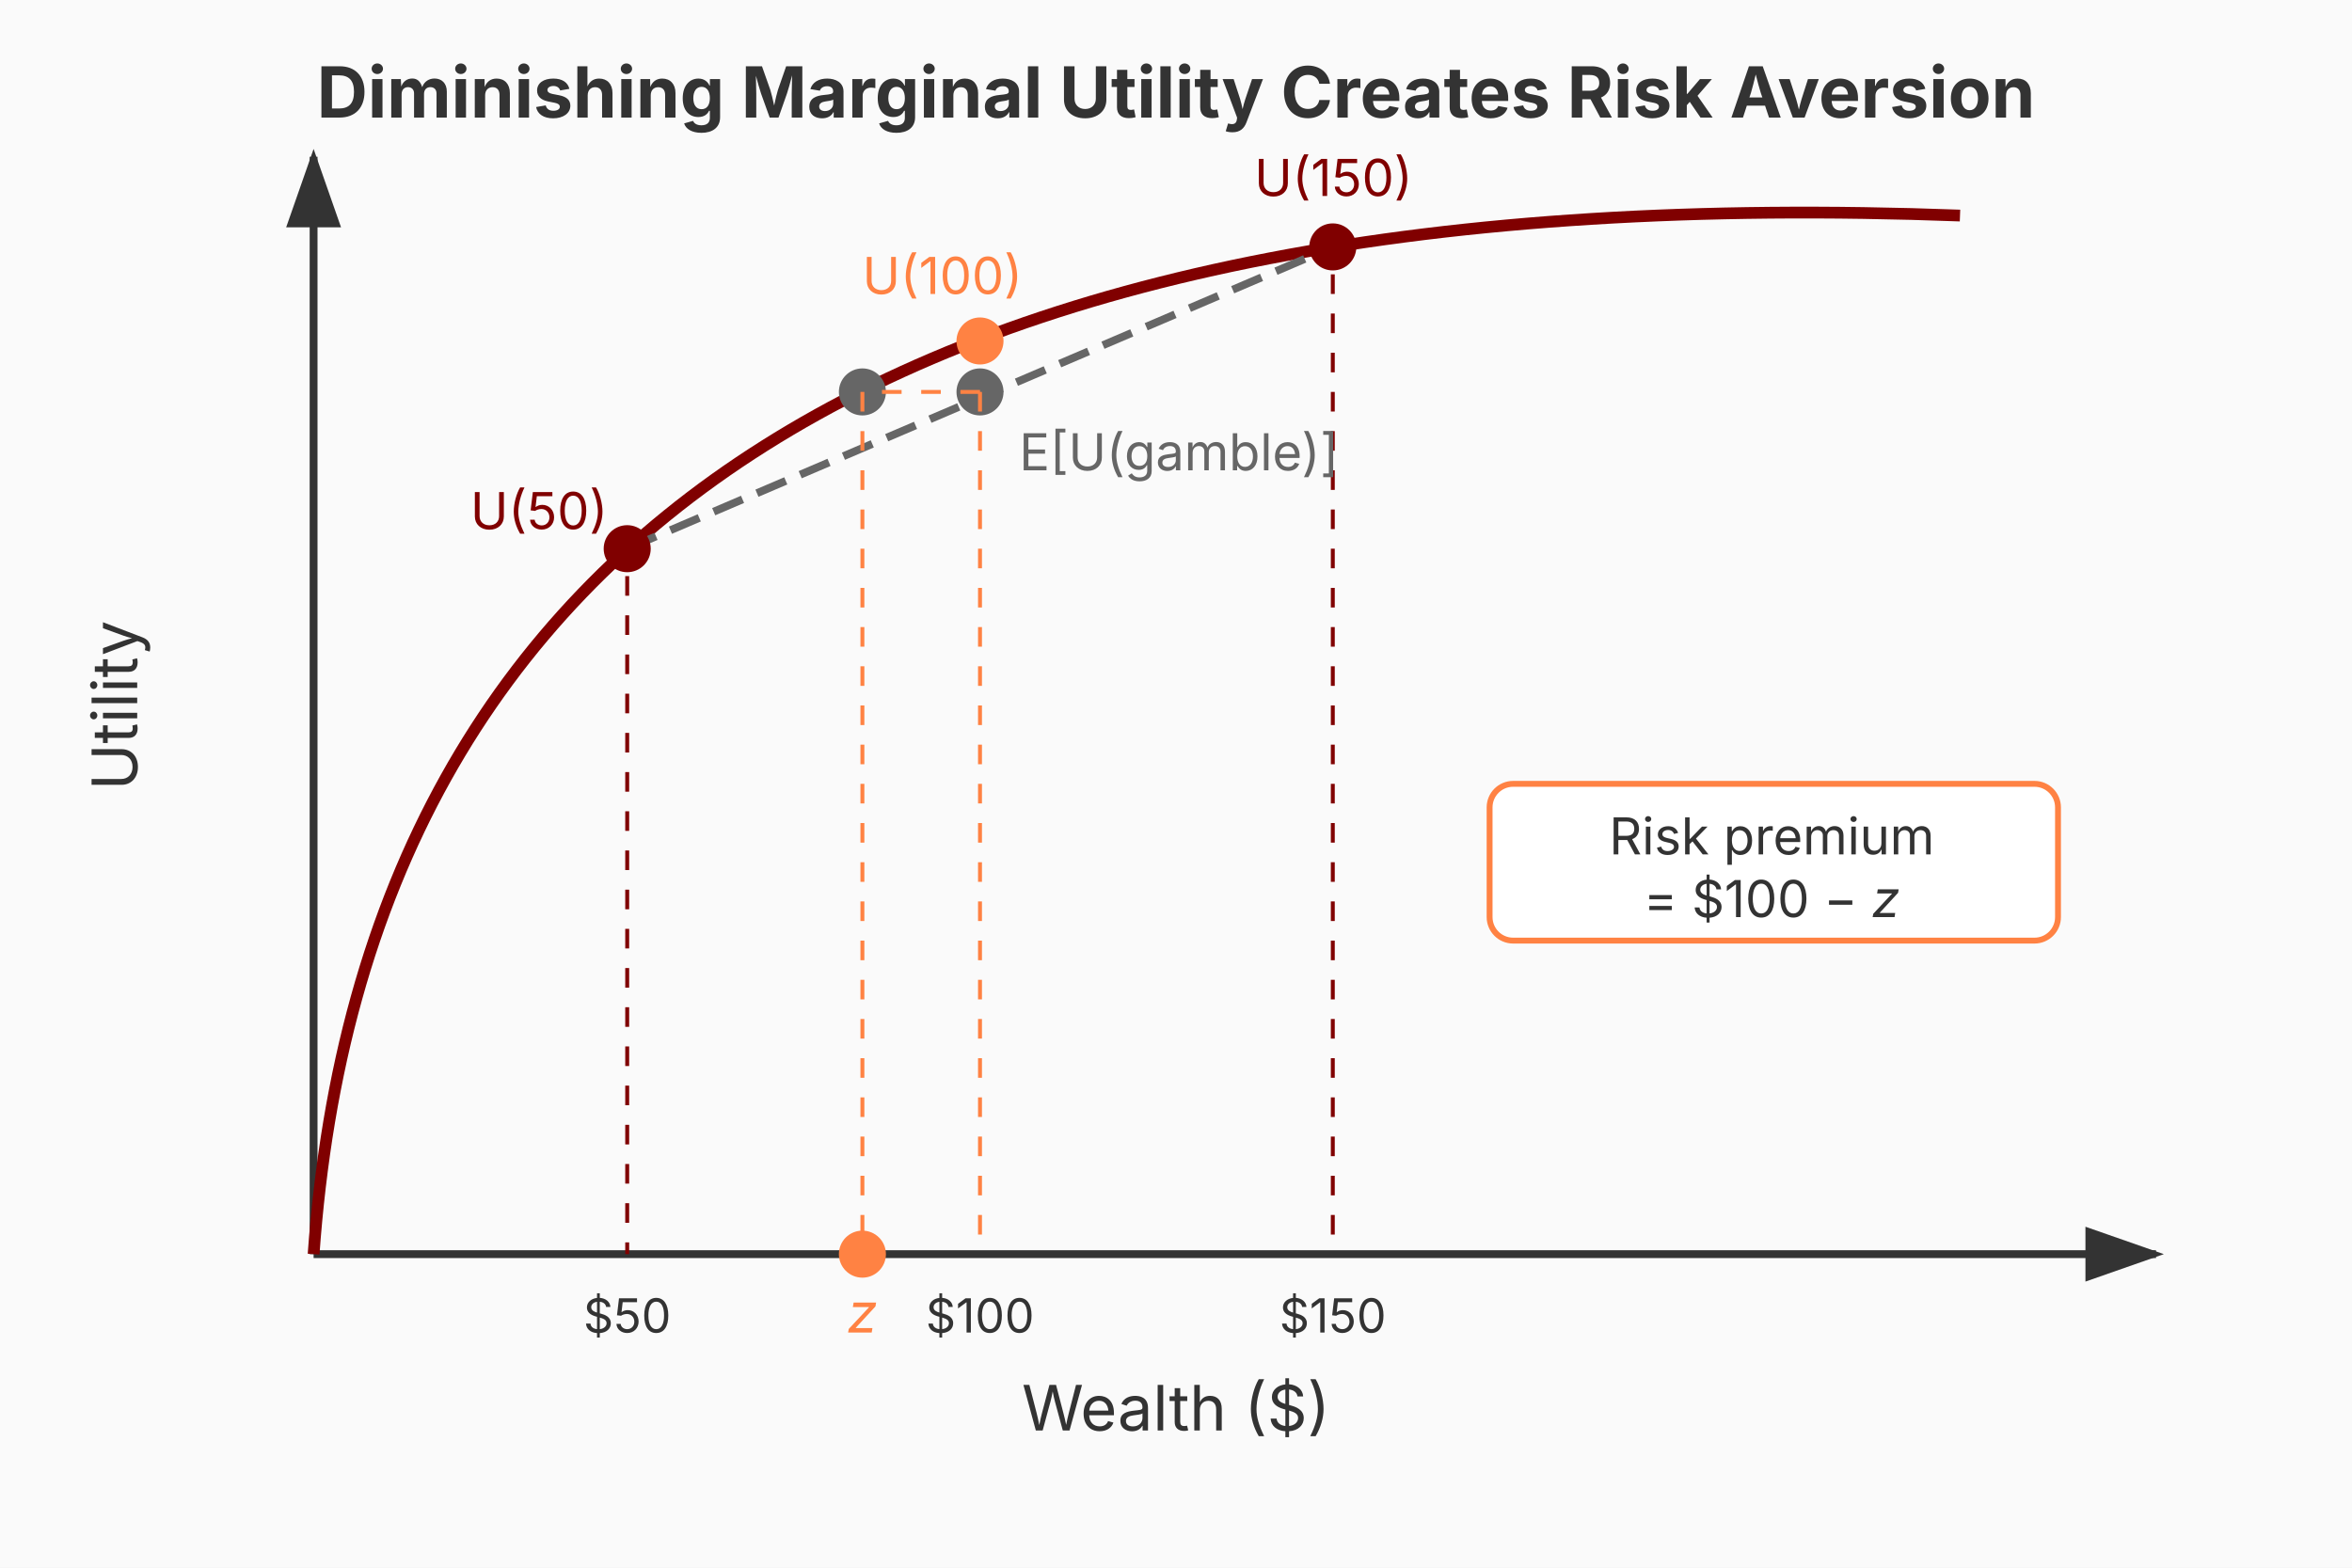
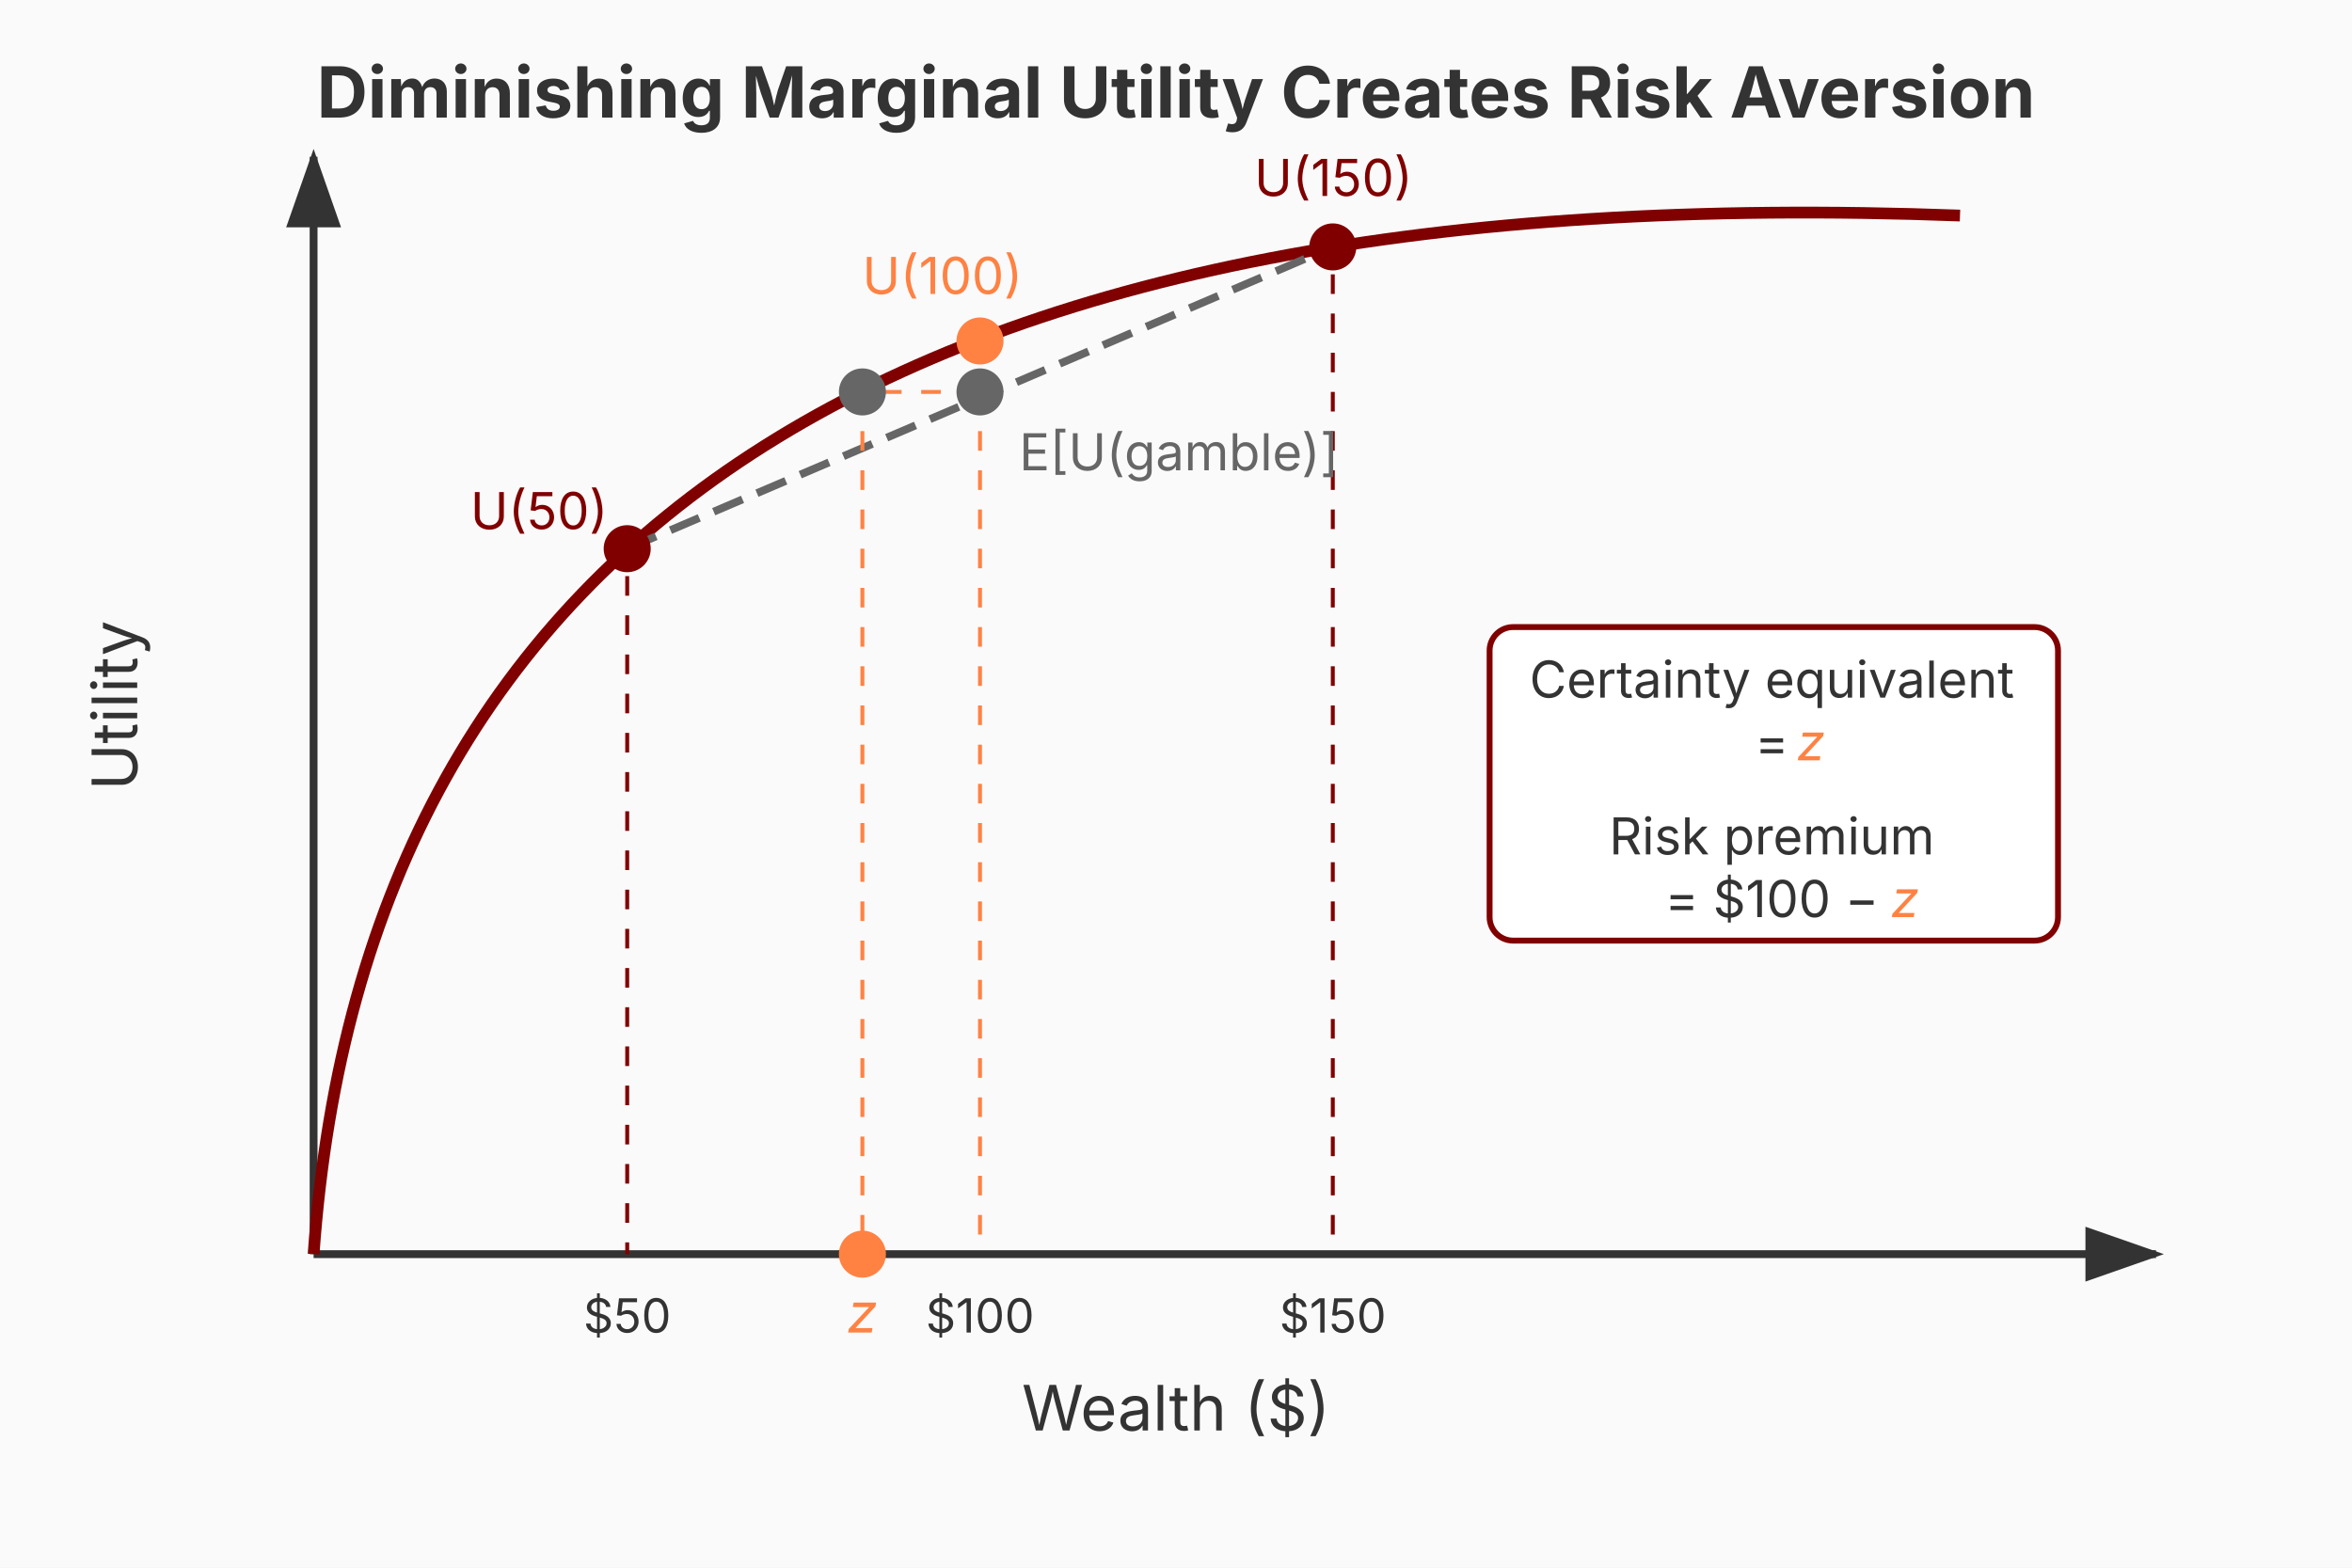
<svg xmlns="http://www.w3.org/2000/svg" viewBox="0 0 600 400">
  <defs>
    <marker id="arrowhead" markerWidth="10" markerHeight="7" refX="9" refY="3.5" orient="auto">
      <polygon points="0 0, 10 3.5, 0 7" fill="#333" />
    </marker>
  </defs>
  <rect width="600" height="400" fill="#fafafa" />
  <line x1="80" y1="320" x2="550" y2="320" stroke="#333" stroke-width="2" marker-end="url(#arrowhead)" />
  <line x1="80" y1="320" x2="80" y2="40" stroke="#333" stroke-width="2" marker-end="url(#arrowhead)" />
  <text x="300" y="365" text-anchor="middle" font-family="Inter, sans-serif" font-size="16" fill="#333">Wealth ($)</text>
  <text x="35" y="180" text-anchor="middle" font-family="Inter, sans-serif" font-size="16" fill="#333" transform="rotate(-90, 35, 180)">Utility</text>
  <path d="M 80 320 Q 100 40, 500 55" stroke="#800000" stroke-width="3" fill="none" />
  <line x1="160" y1="140" x2="340" y2="63" stroke="#666" stroke-width="2" stroke-dasharray="8,4" />
+   <line x1="250" y1="100" x2="220" y2="100" stroke="#ff8243" stroke-width="1" stroke-dasharray="5,5" />
+   <line x1="220" y1="100" x2="220" y2="320" stroke="#ff8243" stroke-width="1" stroke-dasharray="5,5" />
+   <line x1="250" y1="100" x2="250" y2="320" stroke="#ff8243" stroke-width="1" stroke-dasharray="5,5" />
  <circle cx="160" cy="140" r="6" fill="#800000" />
  <line x1="160" y1="147" x2="160" y2="320" stroke="#800000" stroke-width="1" stroke-dasharray="5,5" />
  <text x="160" y="340" text-anchor="middle" font-family="Inter, sans-serif" font-size="12" fill="#333">$50</text>
  <circle cx="340" cy="63" r="6" fill="#800000" />
  <line x1="340" y1="60" x2="340" y2="320" stroke="#800000" stroke-width="1" stroke-dasharray="5,5" />
  <text x="340" y="340" text-anchor="middle" font-family="Inter, sans-serif" font-size="12" fill="#333">$150</text>
  <circle cx="250" cy="87" r="6" fill="#ff8243" />
  <text x="250" y="340" text-anchor="middle" font-family="Inter, sans-serif" font-size="12" fill="#333">$100</text>
  <circle cx="250" cy="100" r="6" fill="#666" />
  <circle cx="220" cy="100" r="6" fill="#666" />
  <circle cx="220" cy="320" r="6" fill="#ff8243" />
  <text x="220" y="340" text-anchor="middle" font-family="Inter, 'Helvetica Neue', Arial, sans-serif" font-style="italic" font-size="14" fill="#ff8243">z</text>
-   <line x1="250" y1="100" x2="220" y2="100" stroke="#ff8243" stroke-width="1" stroke-dasharray="5,5" />
-   <line x1="220" y1="100" x2="220" y2="320" stroke="#ff8243" stroke-width="1" stroke-dasharray="5,5" />
-   <line x1="250" y1="100" x2="250" y2="320" stroke="#ff8243" stroke-width="1" stroke-dasharray="5,5" />
  <text x="320" y="50" font-family="Inter, sans-serif" font-size="13" fill="#800000">U(150)</text>
  <text x="120" y="135" font-family="Inter, sans-serif" font-size="13" fill="#800000">U(50)</text>
  <text x="220" y="75" font-family="Inter, sans-serif" font-size="13" fill="#ff8243">U(100)</text>
  <text x="260" y="120" font-family="Inter, sans-serif" font-size="13" fill="#666">E[U(gamble)]</text>
-   <rect x="380" y="200" width="145" height="40" rx="6" fill="white" stroke="#ff8243" stroke-width="1.5" />
+   <rect x="380" y="160" width="145" height="80" rx="6" fill="white" stroke="#800000" stroke-width="1.5" />
+   <text x="452" y="178" text-anchor="middle" font-family="Inter, sans-serif" font-size="13" fill="#333">Certainty equivalent</text>
+   <text x="452" y="194" text-anchor="middle" font-family="Inter, sans-serif" font-size="13" fill="#333">= </text>
+   <text x="462" y="194" text-anchor="middle" font-family="Inter, sans-serif" font-size="13" fill="#ff8243">
+     <tspan font-style="italic">z</tspan>
+   </text>
  <text x="452" y="218" text-anchor="middle" font-family="Inter, sans-serif" font-size="13" fill="#333">Risk premium</text>
-   <text x="452" y="234" text-anchor="middle" font-family="Inter, sans-serif" font-size="13" fill="#333">= $100 − <tspan font-style="italic">z</tspan>
+   <text x="452" y="234" text-anchor="middle" font-family="Inter, sans-serif" font-size="13" fill="#333">= $100 − </text>
+   <text x="486" y="234" text-anchor="middle" font-family="Inter, sans-serif" font-size="13" fill="#ff8243">
+     <tspan font-style="italic">z</tspan>
  </text>
  <text x="300" y="30" text-anchor="middle" font-family="Inter, sans-serif" font-size="18" font-weight="bold" fill="#333">Diminishing Marginal Utility Creates Risk Aversion</text>
</svg>
